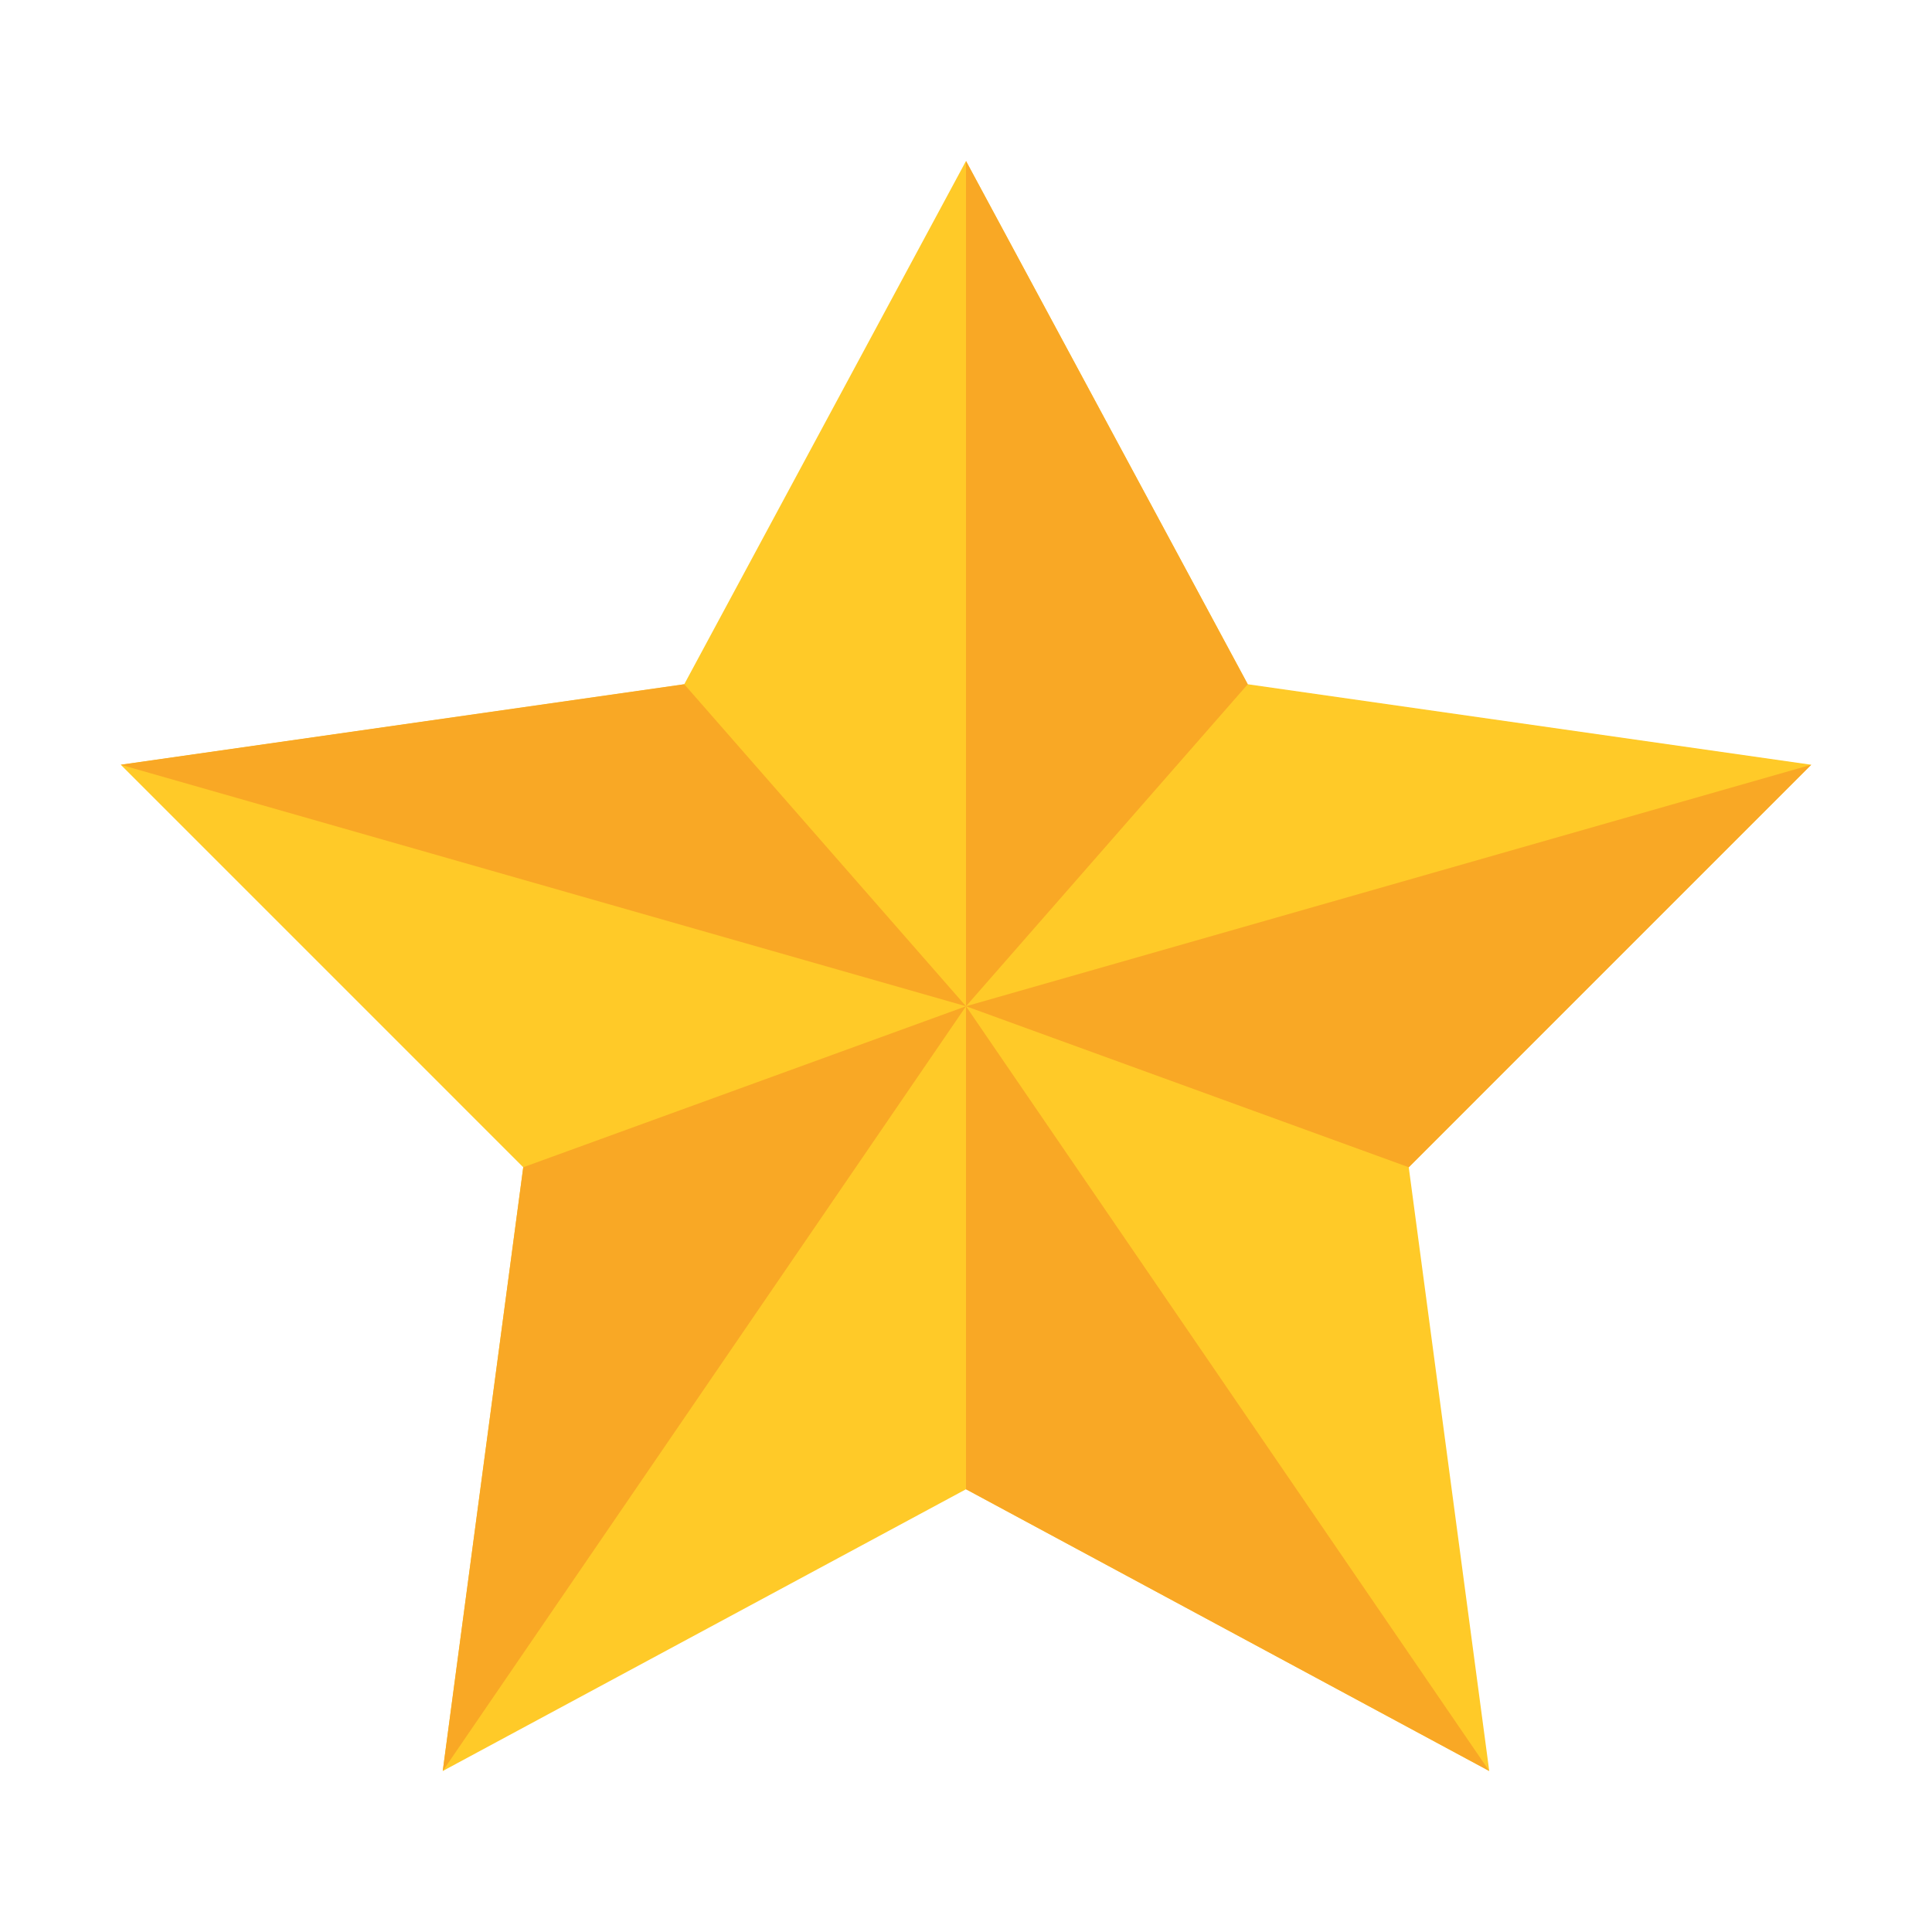
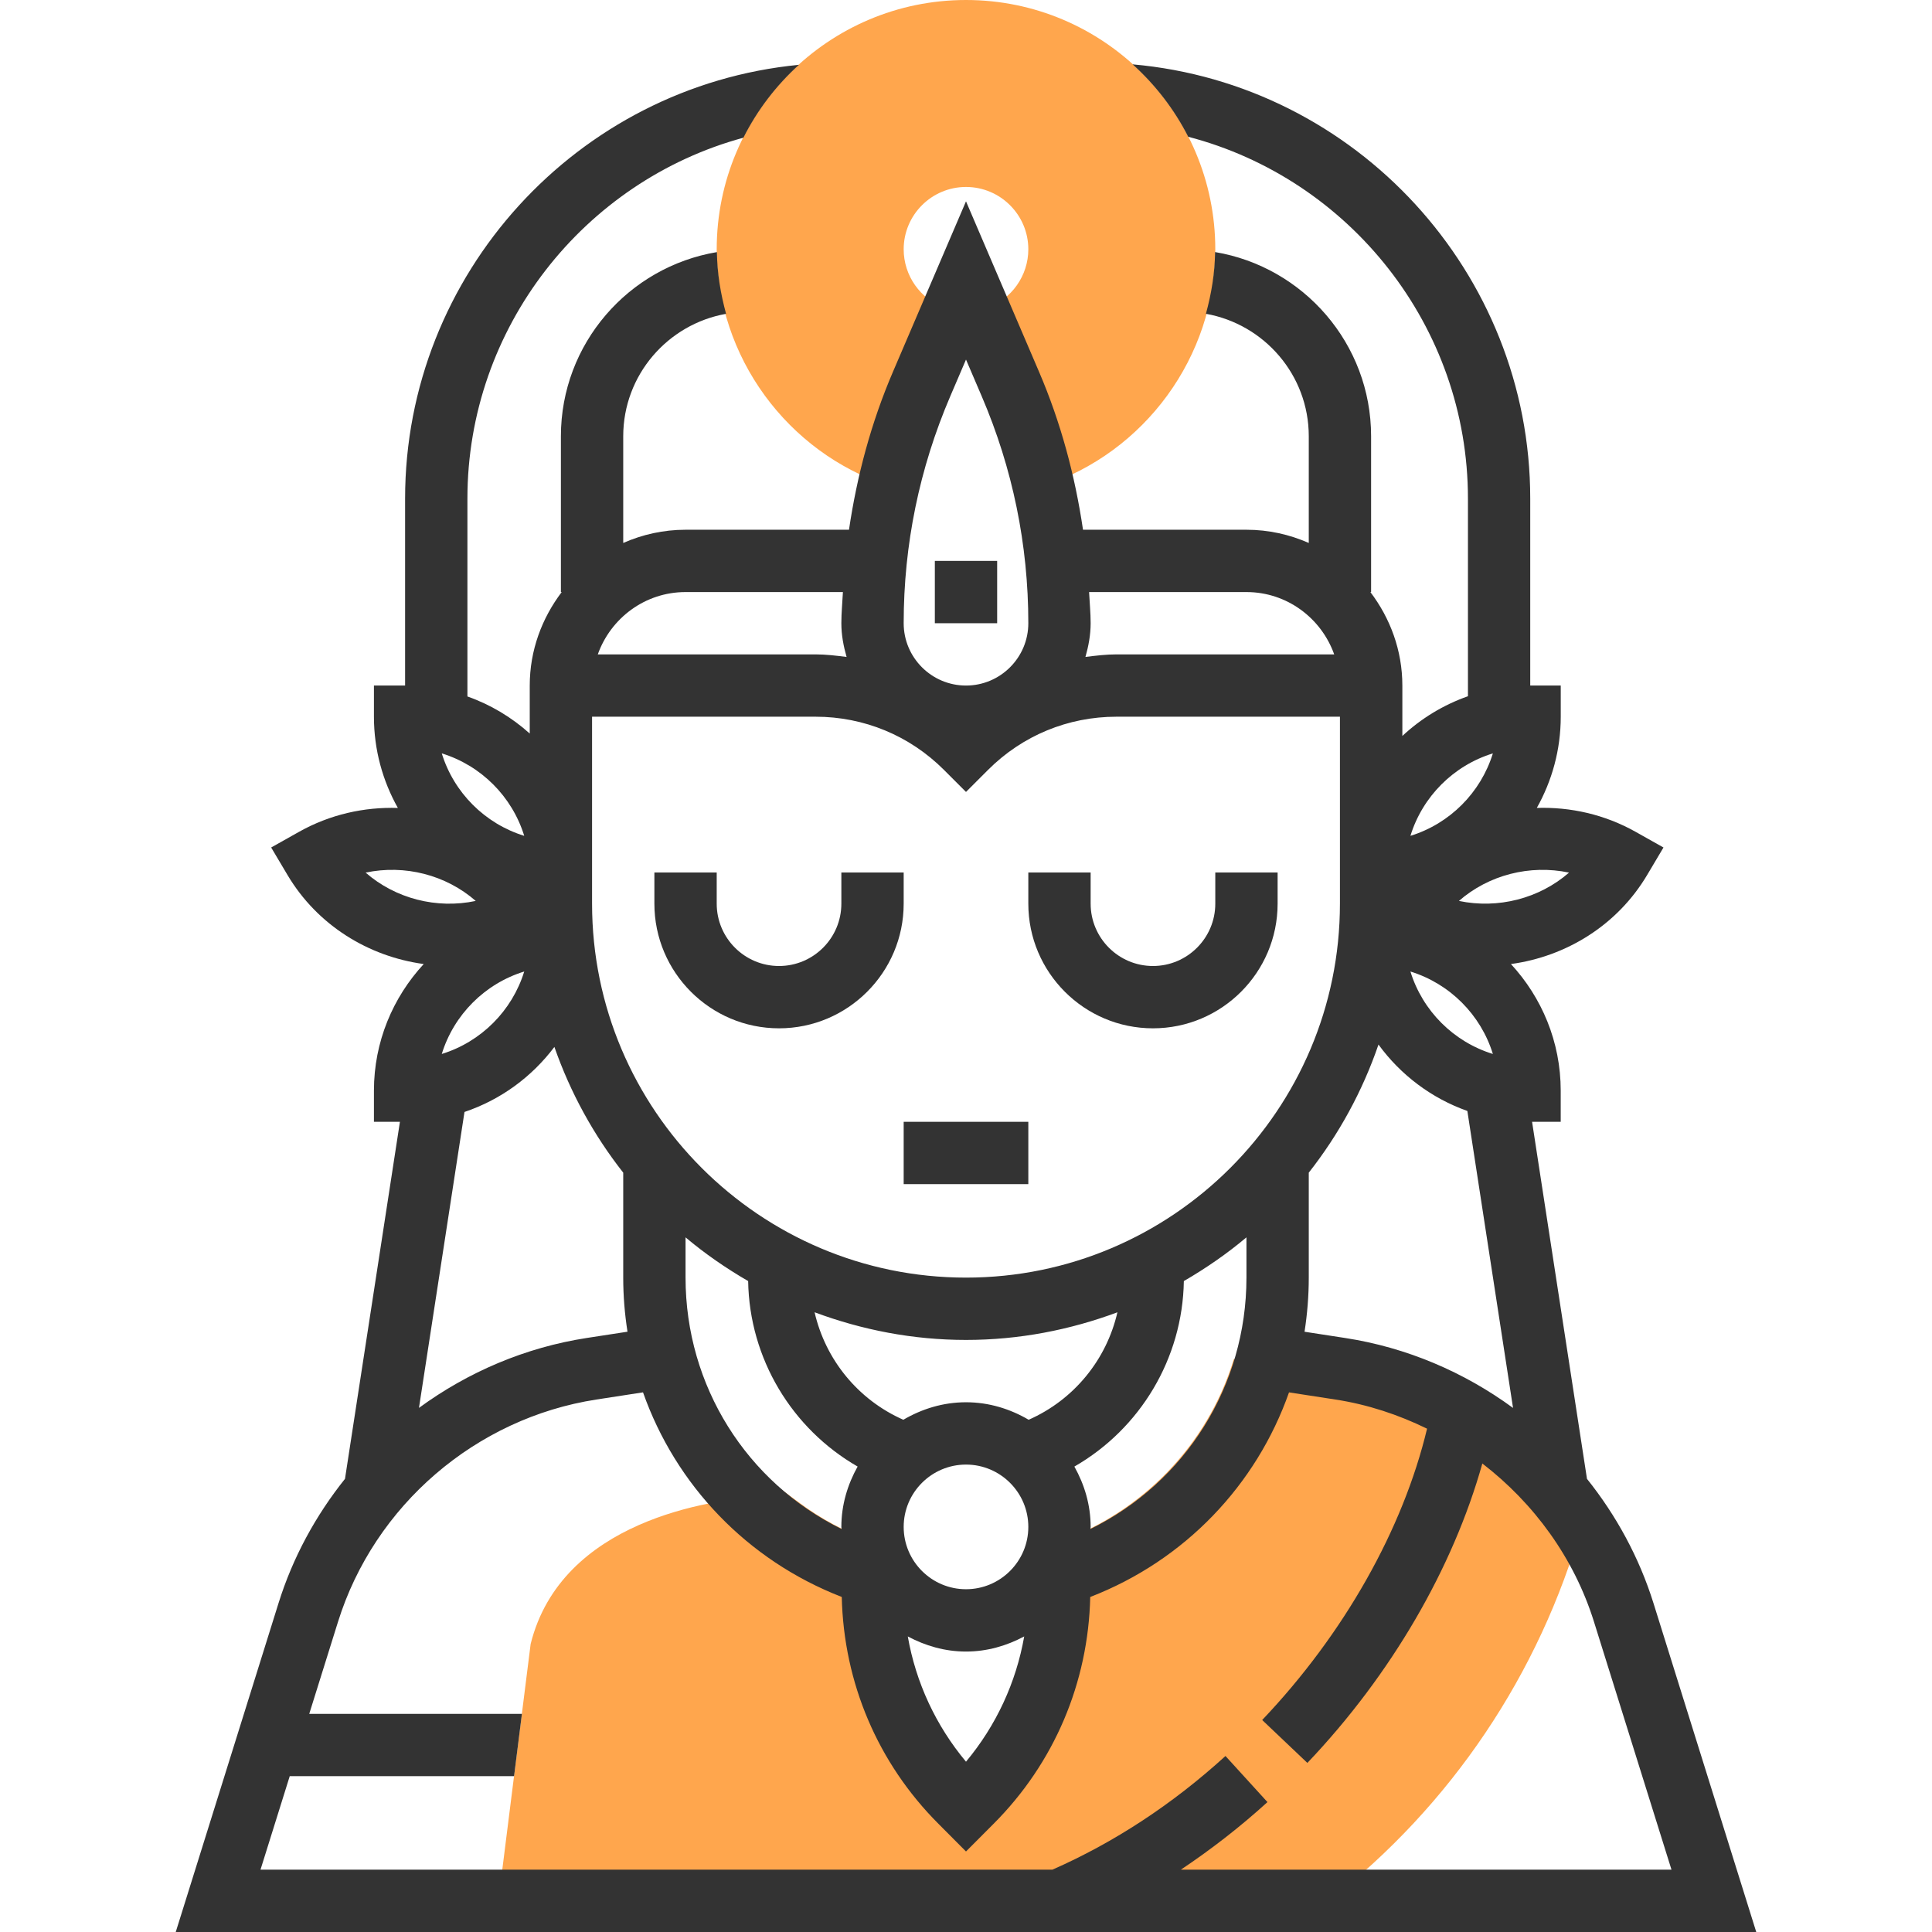
- <svg xmlns="http://www.w3.org/2000/svg" version="1.1" x="0px" y="0px" viewBox="0 0 48 48" enable-background="new 0 0 48 48">
-   <polygon fill="#FFCA28" points="24,4 31,17 45,19 35,29 37,44 24,37 11,44 13,29 3,19 17,17 " />
+ <svg xmlns="http://www.w3.org/2000/svg" version="1.1" id="Layer_1" x="0px" y="0px" viewBox="0 0 496 496" style="enable-background:new 0 0 496 496;">
  <g>
-     <polygon fill="#F9A825" points="24,25 31,17 24,4 &#09;" />
-     <polygon fill="#F9A825" points="45,19 24,25 35,29 &#09;" />
-     <polygon fill="#F9A825" points="37,44 24,25 24,37 &#09;" />
-     <polygon fill="#F9A825" points="13,29 11,44 24,25 &#09;" />
-     <polygon fill="#F9A825" points="3,19 24,25 17,17 &#09;" />
+     <path style="fill:#FFA64D;" d="M344.088,351.4L328,348.92h-11.24c-6.752,22.2-23.68,39.36-44.76,46.88V408   c0,20.488-8.136,40.136-22.624,54.624L248,464l-1.376-1.376C232.136,448.136,224,428.488,224,408v-12.176   c-6.776-2.424-13.224-5.84-19.152-10.296l-6.816-5.008l-2.44,3.648c-13.176,0.88-51.44,6.184-59.36,37.888L127.944,488H248h93.16   c31.32-24.432,54.096-58.232,64.992-96.632C392.272,370.168,369.888,355.368,344.088,351.4z" />
+     <path style="fill:#FFA64D;" d="M248,0c-35.288,0-64,28.712-64,64c0,27.552,18.12,52.232,44.192,60.744   c2.072-8.92,4.784-17.696,8.408-26.16l8.048-18.792l-2.024-0.72C236.272,76.824,232,70.76,232,64c0-8.824,7.176-16,16-16   s16,7.176,16,16c0,6.768-4.288,12.832-10.664,15.096l-1.992,0.704l8.056,18.792c3.624,8.464,6.336,17.24,8.416,26.16   C293.88,116.24,312,91.56,312,64C312,28.712,283.288,0,248,0z" />
  </g>
+   <g>
+     <path style="fill:#333333;" d="M71.496,411.608L45.12,496h405.76l-26.376-84.392c-3.68-11.776-9.568-22.552-17.08-31.944   L393.328,288h7.352v-8c0-12.544-4.872-23.944-12.784-32.504c14.144-1.92,27.296-9.92,34.984-22.88l4.184-7.04l-7.144-4.016   c-7.984-4.488-16.768-6.416-25.376-6.144c3.896-6.936,6.144-14.912,6.144-23.416v-8h-7.832v-48   c0-57.928-44.672-106.416-102.08-111.48c5.824,5.248,10.68,11.536,14.272,18.592c41.424,10.8,71.816,48.648,71.816,92.888v50.744   c-6.328,2.224-12.04,5.72-16.84,10.2V176c0-9.04-3.128-17.296-8.208-24H352v-40c0-23.76-17.368-43.48-40.056-47.288   c-0.064,5.448-0.952,10.736-2.352,15.848C324.568,83.224,336,96.272,336,112v27.392c-4.912-2.16-10.304-3.392-16-3.392h-41.96   c-2.048-13.896-5.688-27.496-11.296-40.568L248,51.688l-18.744,43.744c-5.608,13.072-9.24,26.672-11.296,40.568H176   c-5.696,0-11.088,1.232-16,3.392V112c0-15.728,11.432-28.776,26.408-31.432c-1.4-5.112-2.288-10.4-2.352-15.848   C161.368,68.52,144,88.24,144,112v40h0.208c-5.08,6.704-8.208,14.96-8.208,24v12.32c-4.624-4.152-10.032-7.408-16-9.52V128   c0-43.904,29.912-81.52,70.856-92.648c3.576-7.096,8.424-13.424,14.256-18.712C148.176,22.152,104,70.4,104,128v48h-8v8   c0,8.504,2.248,16.488,6.144,23.424c-8.608-0.272-17.392,1.648-25.384,6.136l-7.144,4.016l4.184,7.04   c7.688,12.96,20.832,20.952,34.984,22.88C100.872,256.056,96,267.456,96,280v8h6.672l-14.104,91.664   C81.056,389.064,75.168,399.832,71.496,411.608z M152,184h57.368c12.456,0,24.168,4.848,32.976,13.656l5.656,5.656l5.656-5.656   c8.808-8.808,20.512-13.656,32.976-13.656H344v48c0,52.936-43.064,96-96,96s-96-43.064-96-96v-8V184z M345.312,343.496l-10.4-1.6   C335.616,337.352,336,332.712,336,328v-26.944c7.696-9.792,13.776-20.872,17.896-32.888c5.664,7.776,13.584,13.776,22.816,17.048   l11.728,76.24C375.872,352.248,361.136,345.928,345.312,343.496z M176,317.664c4.992,4.208,10.392,7.928,16.072,11.224   c0.32,19.904,11.216,37.904,28.104,47.616C217.6,381.112,216,386.352,216,392c0,0.184,0.048,0.36,0.056,0.544   C191.72,380.568,176,355.848,176,328V317.664z M248,376c8.824,0,16,7.176,16,16s-7.176,16-16,16s-16-7.176-16-16   S239.176,376,248,376z M264.088,364.496C259.344,361.712,253.888,360,248,360s-11.344,1.712-16.088,4.496   c-11.616-5.128-19.984-15.416-22.784-27.6C221.256,341.416,234.32,344,248,344s26.744-2.584,38.872-7.096   C284.072,349.088,275.712,359.368,264.088,364.496z M248,424c5.424,0,10.464-1.488,14.944-3.88   c-2.08,11.824-7.184,22.856-14.944,32.16c-7.76-9.296-12.872-20.328-14.944-32.16C237.536,422.512,242.576,424,248,424z    M279.944,392.544c0.008-0.184,0.056-0.36,0.056-0.544c0-5.648-1.592-10.88-4.176-15.488c16.888-9.712,27.784-27.712,28.104-47.624   c5.68-3.296,11.072-7.016,16.072-11.224V328C320,355.856,304.28,380.576,279.944,392.544z M362.096,249.416   c10.088,3.112,18.064,11.088,21.168,21.168C373.176,267.48,365.2,259.504,362.096,249.416z M134.584,249.416   c-3.112,10.088-11.088,18.064-21.168,21.168C116.52,260.496,124.496,252.52,134.584,249.416z M142.328,268.776   c4.112,11.776,10.104,22.656,17.672,32.28V328c0,4.712,0.384,9.352,1.096,13.888l-10.4,1.6c-15.832,2.432-30.56,8.752-43.136,17.96   l11.688-75.976C128.544,282.352,136.552,276.456,142.328,268.776z M429.12,480H303.16c7.696-5.152,15.144-10.896,22.232-17.352   l-10.776-11.832c-13.648,12.432-28.6,22.208-44.424,29.176H66.88l7.504-24h57.592l2.016-16h-54.6l7.384-23.624   c9.336-29.896,35.392-52.304,66.36-57.072l11.944-1.84c8.384,23.776,26.728,43.112,51.024,52.528   c0.504,22.024,9.24,42.664,24.864,58.28l7.032,7.064l7.024-7.048c15.632-15.624,24.368-36.264,24.872-58.288   c24.304-9.408,42.648-28.744,51.032-52.528l11.944,1.84c8.272,1.272,16.152,3.888,23.496,7.48   c-6.168,25.76-21.232,52.592-42.328,74.792l11.6,11.016c21.576-22.696,37.4-50.048,44.92-76.872   c13.256,10.216,23.536,24.232,28.664,40.648L429.12,480z M402.816,224.024c-7.632,6.664-18.232,9.376-28.272,7.272   C382.168,224.632,392.752,221.896,402.816,224.024z M383.264,193.416c-3.112,10.088-11.088,18.064-21.168,21.168   C365.2,204.496,373.176,196.52,383.264,193.416z M320,152c10.416,0,19.216,6.712,22.528,16h-55.896   c-2.696,0-5.336,0.328-7.968,0.656c0.784-2.768,1.336-5.632,1.336-8.656c0-2.688-0.272-5.336-0.4-8H320z M243.96,101.736   l4.04-9.424l4.04,9.432C259.976,120.256,264,139.856,264,160c0,8.824-7.176,16-16,16s-16-7.176-16-16   C232,139.856,236.024,120.256,243.96,101.736z M216.4,152c-0.128,2.664-0.4,5.312-0.4,8c0,3.024,0.552,5.888,1.344,8.656   c-2.64-0.328-5.272-0.656-7.976-0.656h-55.896c3.312-9.288,12.112-16,22.528-16H216.4z M134.584,214.584   c-10.088-3.112-18.064-11.088-21.168-21.168C123.504,196.52,131.48,204.496,134.584,214.584z M122.136,231.296   c-10.064,2.128-20.64-0.608-28.272-7.272C103.936,221.896,114.504,224.624,122.136,231.296z" />
+     <rect x="232" y="288" style="fill:#333333;" width="32" height="16" />
+     <rect x="240" y="144" style="fill:#333333;" width="16" height="16" />
+     <path style="fill:#333333;" d="M296,264c17.648,0,32-14.352,32-32v-8h-16v8c0,8.824-7.176,16-16,16s-16-7.176-16-16v-8h-16v8   C264,249.648,278.352,264,296,264z" />
+     <path style="fill:#333333;" d="M200,264c17.648,0,32-14.352,32-32v-8h-16v8c0,8.824-7.176,16-16,16s-16-7.176-16-16v-8h-16v8   C168,249.648,182.352,264,200,264z" />
+   </g>
+   <g>
+ </g>
+   <g>
+ </g>
+   <g>
+ </g>
+   <g>
+ </g>
+   <g>
+ </g>
+   <g>
+ </g>
+   <g>
+ </g>
+   <g>
+ </g>
+   <g>
+ </g>
+   <g>
+ </g>
+   <g>
+ </g>
+   <g>
+ </g>
+   <g>
+ </g>
+   <g>
+ </g>
+   <g>
+ </g>
</svg>
